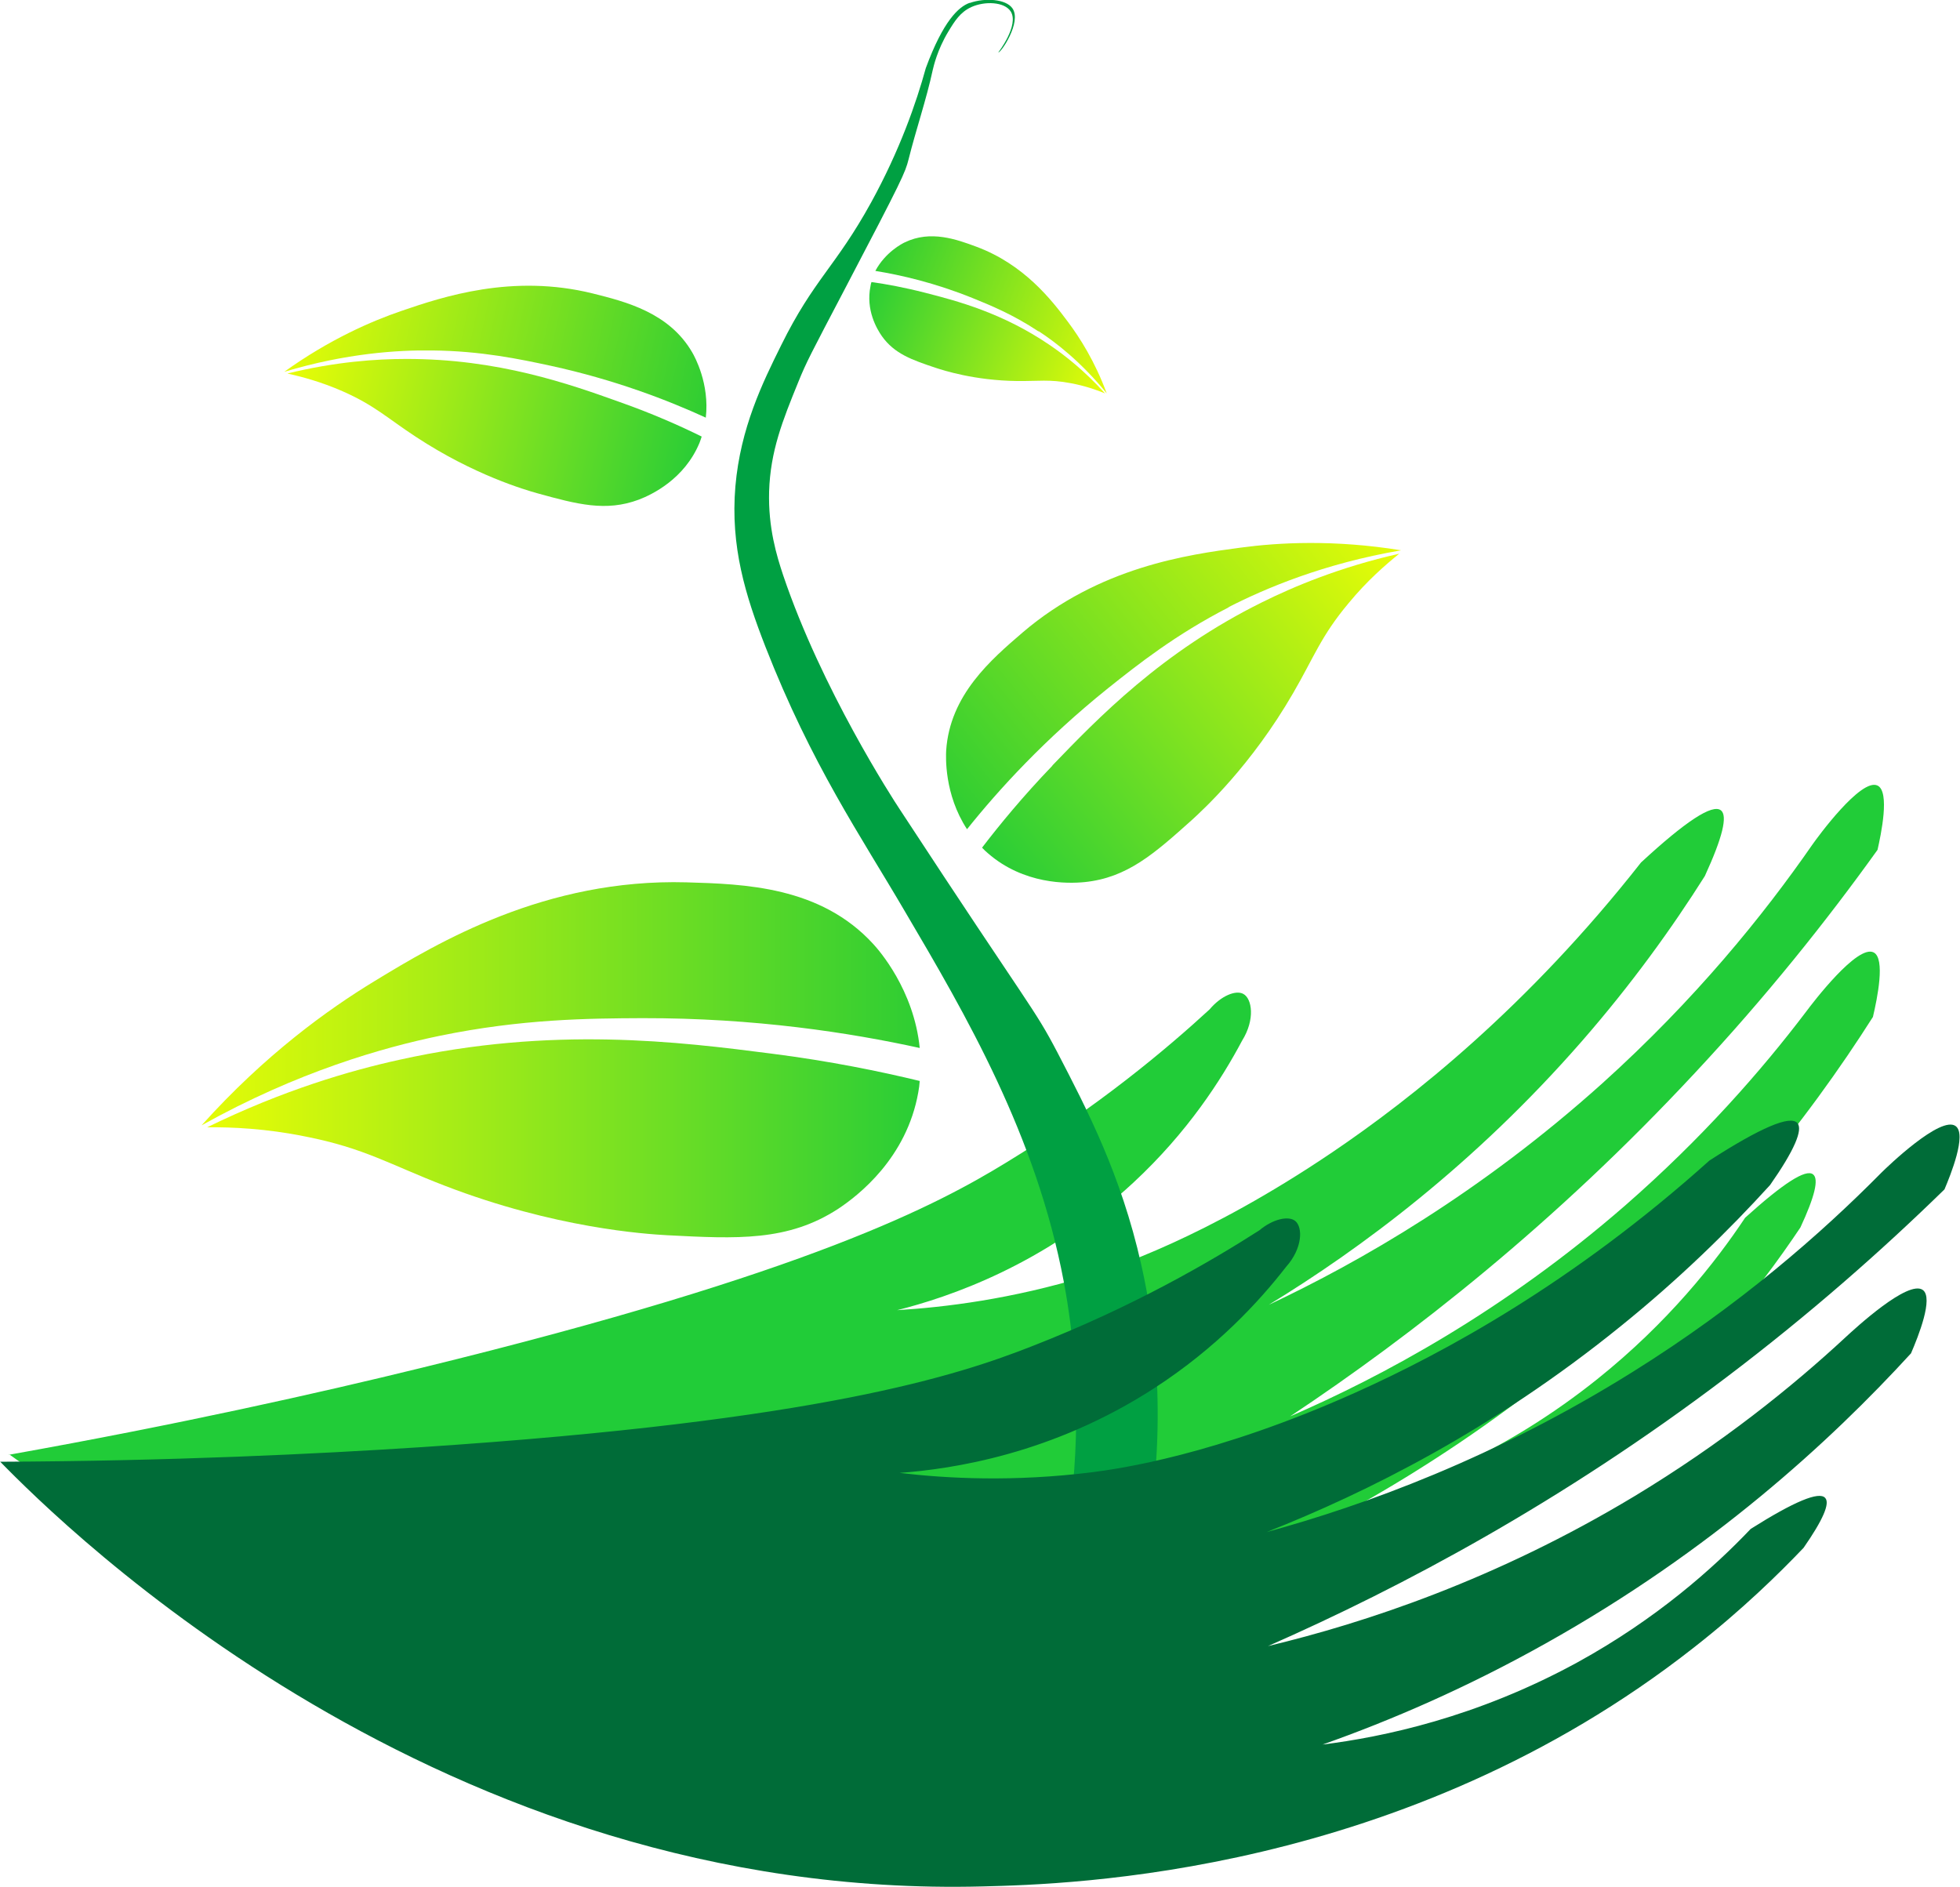
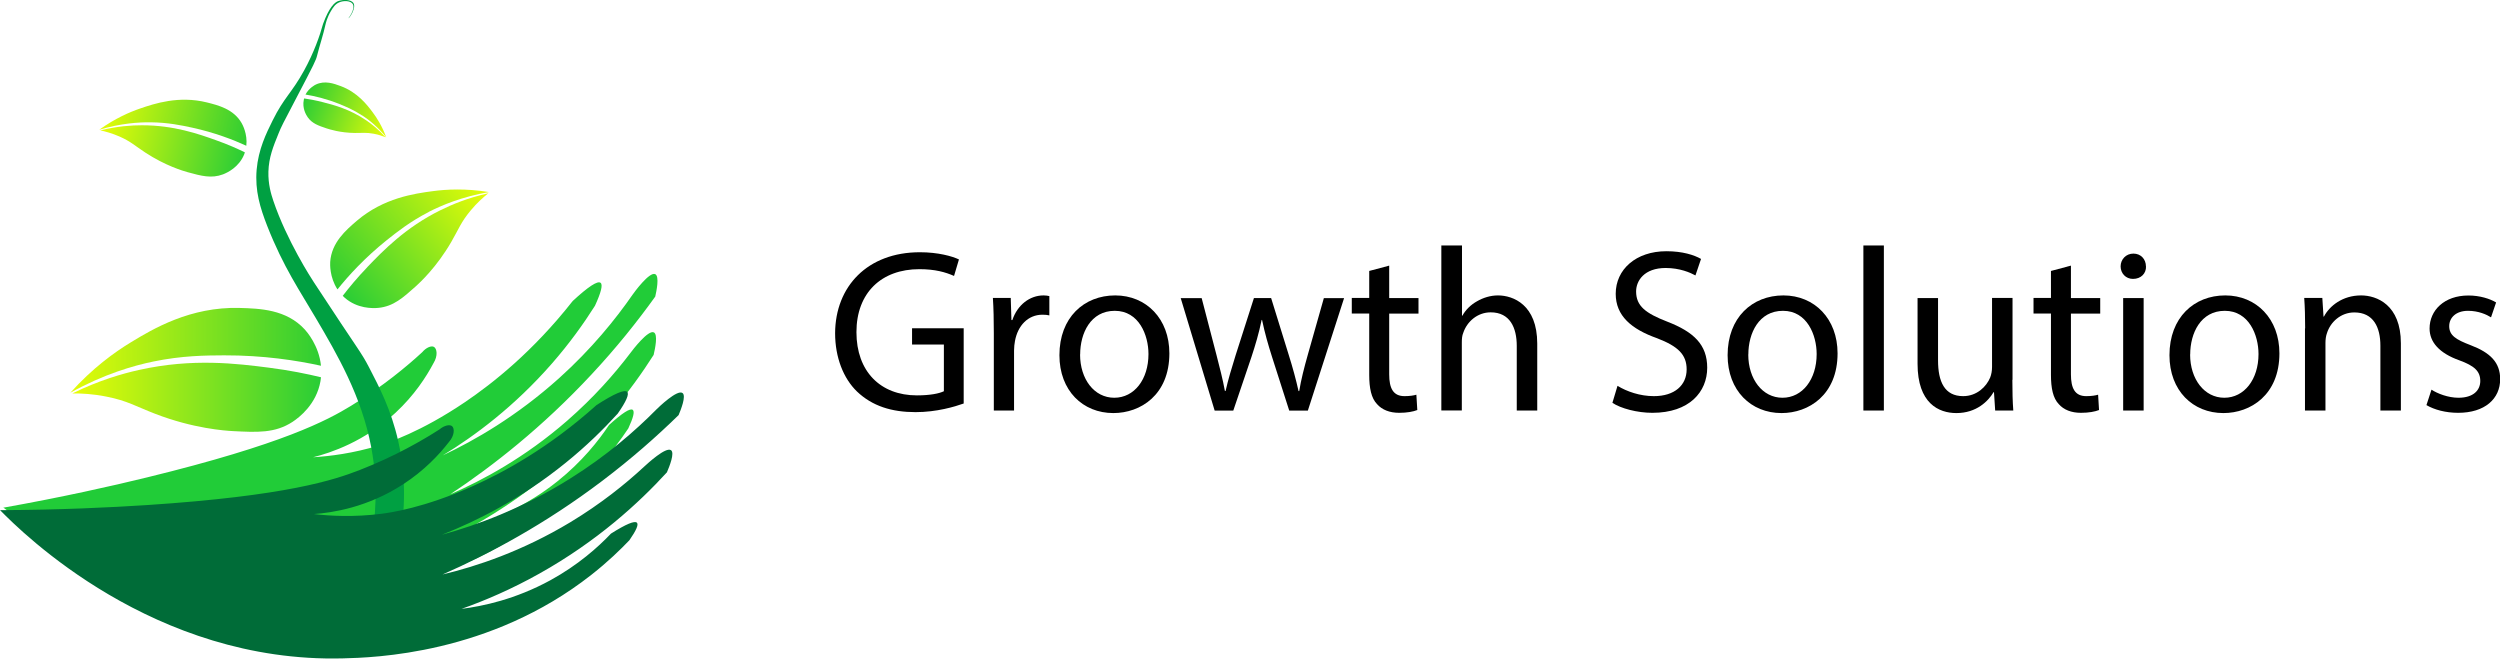
- <svg xmlns="http://www.w3.org/2000/svg" xmlns:xlink="http://www.w3.org/1999/xlink" id="Layer_2" data-name="Layer 2" viewBox="0 0 80.81 77.8">
+ <svg xmlns="http://www.w3.org/2000/svg" xmlns:xlink="http://www.w3.org/1999/xlink" id="Layer_2" data-name="Layer 2" viewBox="0 0 295.35 77.8">
  <defs>
    <style>
      .cls-1 {
        fill: url(#linear-gradient-2);
      }

      .cls-2 {
        fill: #00a042;
      }

      .cls-3 {
        fill: url(#linear-gradient-4);
      }

      .cls-4 {
        fill: url(#linear-gradient-3);
      }

      .cls-5 {
        fill: url(#linear-gradient-5);
      }

      .cls-6 {
        fill: url(#linear-gradient-8);
      }

      .cls-7 {
        fill: #21cc38;
      }

      .cls-8 {
        fill: url(#linear-gradient-7);
      }

      .cls-9 {
        fill: url(#linear-gradient-6);
      }

      .cls-10 {
        fill: #006c38;
      }

      .cls-11 {
        fill: url(#linear-gradient);
      }
    </style>
    <linearGradient id="linear-gradient" x1="8.31" y1="41.38" x2="37.92" y2="41.38" gradientUnits="userSpaceOnUse">
      <stop offset="0" stop-color="#e4fc07" />
      <stop offset="1" stop-color="#2ecd33" />
    </linearGradient>
    <linearGradient id="linear-gradient-2" x1="8.54" y1="46.93" x2="37.92" y2="46.93" gradientUnits="userSpaceOnUse">
      <stop offset="0" stop-color="#e9fd06" />
      <stop offset="1" stop-color="#29cd36" />
    </linearGradient>
-     <linearGradient id="linear-gradient-3" x1="12.76" y1="34.33" x2="30.14" y2="34.33" gradientTransform="translate(7.25 -23.82) rotate(12.36)" xlink:href="#linear-gradient" />
-     <linearGradient id="linear-gradient-4" x1="12.89" y1="37.59" x2="30.14" y2="37.59" gradientTransform="translate(7.25 -23.82) rotate(12.36)" xlink:href="#linear-gradient-2" />
-     <linearGradient id="linear-gradient-5" x1="228.36" y1="43.31" x2="239.09" y2="43.31" gradientTransform="translate(274.47 58.89) rotate(-158.26) scale(1 -1)" xlink:href="#linear-gradient" />
-     <linearGradient id="linear-gradient-6" x1="228.45" y1="45.32" x2="239.09" y2="45.32" gradientTransform="translate(274.47 58.89) rotate(-158.26) scale(1 -1)" xlink:href="#linear-gradient-2" />
-     <linearGradient id="linear-gradient-7" x1="188.77" y1="-38.37" x2="209.92" y2="-38.37" gradientTransform="translate(226.6 -68.63) rotate(141.15) scale(1 -1)" xlink:href="#linear-gradient" />
-     <linearGradient id="linear-gradient-8" x1="188.93" y1="-34.41" x2="209.92" y2="-34.41" gradientTransform="translate(226.6 -68.63) rotate(141.15) scale(1 -1)" xlink:href="#linear-gradient-2" />
+     <linearGradient id="linear-gradient-3" x1="7.04" y1="61.33" x2="24.42" y2="61.33" gradientTransform="translate(18.61 -48.96) rotate(12.36)" xlink:href="#linear-gradient" />
+     <linearGradient id="linear-gradient-4" x1="7.17" y1="64.59" x2="24.42" y2="64.59" gradientTransform="translate(18.61 -48.96) rotate(12.36)" xlink:href="#linear-gradient-2" />
+     <linearGradient id="linear-gradient-5" x1="478" y1="91.26" x2="488.72" y2="91.26" gradientTransform="translate(524.11 106.83) rotate(-158.26) scale(1 -1)" xlink:href="#linear-gradient" />
+     <linearGradient id="linear-gradient-6" x1="478.08" y1="93.27" x2="488.72" y2="93.27" gradientTransform="translate(524.11 106.83) rotate(-158.26) scale(1 -1)" xlink:href="#linear-gradient-2" />
+     <linearGradient id="linear-gradient-7" x1="380.33" y1="-105.93" x2="401.48" y2="-105.93" gradientTransform="translate(418.17 -136.19) rotate(141.15) scale(1 -1)" xlink:href="#linear-gradient" />
+     <linearGradient id="linear-gradient-8" x1="380.5" y1="-101.96" x2="401.48" y2="-101.96" gradientTransform="translate(418.17 -136.19) rotate(141.15) scale(1 -1)" xlink:href="#linear-gradient-2" />
  </defs>
  <g id="Layer_1-2" data-name="Layer 1">
    <g>
      <path class="cls-7" d="M.36,59.95c3.05,2.2,21.01,14.69,42.94,10.26,3.51-.71,17.02-3.44,27.19-14.78,1.68-1.87,2.91-3.58,3.74-4.82.59-1.27.77-2,.52-2.19-.3-.23-1.23.37-2.8,1.79-1.23,1.85-3.18,4.32-6.09,6.65-3.71,2.97-7.38,4.42-9.76,5.15,2.58-1.46,5.43-3.32,8.35-5.69,6.05-4.93,10.12-10.22,12.77-14.39.18-.77.52-2.41.03-2.66-.67-.34-2.5,2.06-2.79,2.45-1.85,2.44-4.29,5.22-7.45,7.98-5.03,4.38-10.04,7.06-13.82,8.7,5.05-3.36,10.91-7.95,16.68-14.15,2.95-3.16,5.44-6.28,7.54-9.21.14-.62.52-2.4,0-2.65-.68-.33-2.48,2.14-2.69,2.44-2.01,2.9-4.82,6.38-8.66,9.84-5.02,4.51-9.99,7.36-13.75,9.13,3.77-2.3,8.46-5.77,12.91-10.87,2.05-2.35,3.72-4.67,5.07-6.81.73-1.59.95-2.49.66-2.71-.35-.27-1.45.45-3.29,2.15-4.69,5.97-9.45,9.73-12.73,11.95-5.25,3.55-9.07,4.78-10.1,5.1-3.14.96-5.88,1.29-7.84,1.41,2.11-.53,6.07-1.85,9.74-5.26,2.24-2.08,3.63-4.25,4.48-5.85.55-.88.41-1.74.05-1.93-.31-.17-.92.08-1.39.64-1.75,1.61-4.58,4-8.41,6.33-2.79,1.7-8,4.52-24.09,8.45-4.2,1.03-9.99,2.33-16.99,3.58Z" />
      <path class="cls-2" d="M43.86,63.98c.45-2.47.88-6.45,0-11.13-1.14-6.05-4.04-11.01-6.55-15.27-1.83-3.13-3.84-6.03-5.75-10.91-.83-2.13-1.45-4.14-1.24-6.62.21-2.41,1.12-4.27,1.89-5.82,1.35-2.73,2.24-3.22,3.71-5.89,1.18-2.15,1.86-4.11,2.25-5.53.72-1.96,1.36-2.53,1.8-2.69,0,0,.02,0,.02,0,.63-.22,1.48-.16,1.75.22.4.57-.49,1.86-.58,1.82,0,0,.87-1.12.51-1.69-.26-.4-1.07-.43-1.62-.18-.46.21-.69.58-.95,1.01-.46.76-.61,1.45-.64,1.57-.27,1.25-.69,2.46-1,3.7-.14.55-.23.77-2.62,5.33-1.41,2.69-1.6,3.04-1.93,3.86-.64,1.57-1.15,2.84-1.2,4.51-.04,1.49.31,2.64.58,3.45,1.58,4.68,4.52,9.22,4.8,9.64,5.46,8.34,5.51,8.13,6.51,10.04,1.21,2.33,2.62,5.03,3.45,8.73.59,2.6,1.18,6.99,0,12.58-1.07-.24-2.13-.48-3.2-.73Z" />
      <g>
        <path class="cls-11" d="M18.12,42.71c-2.32.48-5.83,1.47-9.81,3.69,2.62-2.92,5.23-4.79,7.12-5.94,2.64-1.61,7.06-4.24,12.87-4.08,2.38.07,5.53.16,7.71,2.55.22.24,1.67,1.88,1.91,4.28-2.87-.63-6.79-1.24-11.44-1.23-2.2.01-4.97.03-8.36.73Z" />
        <path class="cls-1" d="M31.79,43.44c2.44.31,4.52.74,6.13,1.13-.01.15-.03.31-.06.47-.48,2.71-2.47,4.25-3.3,4.8-2.07,1.35-4.17,1.24-7.06,1.09-.89-.05-4.62-.29-9.16-2.04-2.24-.86-3.3-1.55-5.75-2.03-1.62-.33-3.03-.39-4.05-.38,3.15-1.54,5.91-2.34,7.91-2.78,6.32-1.41,11.6-.74,15.34-.26Z" />
      </g>
      <g>
        <path class="cls-4" d="M17.81,14.45c-1.39-.02-3.53.11-6.09.88,1.87-1.34,3.6-2.09,4.83-2.51,1.72-.59,4.58-1.54,7.89-.72,1.36.34,3.15.79,4.1,2.43.1.17.72,1.29.56,2.69-1.57-.72-3.74-1.56-6.4-2.14-1.26-.27-2.85-.61-4.88-.63Z" />
        <path class="cls-3" d="M25.56,16.58c1.36.48,2.5.99,3.37,1.42-.02.08-.06.17-.09.26-.62,1.49-1.95,2.13-2.5,2.34-1.36.51-2.55.19-4.18-.26-.5-.14-2.61-.75-5-2.32-1.18-.77-1.7-1.3-3.04-1.89-.89-.39-1.69-.6-2.27-.73,2-.49,3.68-.6,4.88-.6,3.8-.01,6.74,1.03,8.83,1.78Z" />
      </g>
      <g>
        <path class="cls-5" d="M42.83,13.66c.72.47,1.76,1.28,2.8,2.56-.49-1.33-1.12-2.31-1.6-2.95-.67-.9-1.81-2.37-3.78-3.1-.81-.3-1.88-.69-2.94-.18-.11.05-.81.41-1.22,1.18,1.05.17,2.45.49,4.01,1.12.74.3,1.67.68,2.71,1.37Z" />
        <path class="cls-9" d="M38.14,12.07c-.86-.22-1.62-.36-2.21-.44-.02.05-.03.11-.04.17-.2.98.26,1.76.47,2.06.52.73,1.24.98,2.23,1.31.31.1,1.59.52,3.35.54.87.01,1.32-.08,2.21.09.59.11,1.07.28,1.41.42-.85-.94-1.67-1.58-2.29-2-1.94-1.32-3.8-1.81-5.13-2.15Z" />
      </g>
      <g>
        <path class="cls-8" d="M50.66,25.03c1.51-.77,3.9-1.79,7.11-2.34-2.77-.45-5.06-.32-6.62-.11-2.19.29-5.83.8-8.99,3.5-1.29,1.11-3,2.57-3.15,4.87-.01.23-.09,1.79.86,3.24,1.31-1.64,3.22-3.73,5.81-5.81,1.23-.98,2.78-2.21,4.98-3.34Z" />
        <path class="cls-6" d="M43.39,31.57c-1.22,1.27-2.18,2.44-2.9,3.38.07.08.16.16.24.23,1.48,1.29,3.28,1.26,3.99,1.19,1.76-.18,2.88-1.18,4.42-2.56.47-.43,2.44-2.23,4.18-5.24.86-1.48,1.14-2.34,2.29-3.71.75-.91,1.51-1.57,2.08-2.03-2.44.55-4.34,1.35-5.65,2-4.15,2.05-6.78,4.79-8.65,6.73Z" />
      </g>
      <path class="cls-10" d="M0,60.26c2.63,2.69,18.15,18.1,40.52,17.52,3.58-.09,17.36-.45,29.33-9.86,1.98-1.55,3.49-3.03,4.51-4.1.8-1.15,1.1-1.84.89-2.06-.25-.28-1.28.15-3.07,1.28-1.53,1.61-3.88,3.71-7.14,5.5-4.17,2.28-8.03,3.08-10.51,3.39,2.8-.99,5.92-2.33,9.2-4.17,6.81-3.81,11.73-8.32,15.06-11.96.31-.72.93-2.28.49-2.61-.6-.45-2.81,1.6-3.17,1.93-2.24,2.08-5.13,4.4-8.72,6.57-5.71,3.44-11.1,5.22-15.11,6.18,5.55-2.44,12.12-5.95,18.87-11.06,3.45-2.61,6.44-5.25,9.02-7.77.25-.59.93-2.27.46-2.61-.61-.45-2.82,1.68-3.07,1.93-2.48,2.51-5.85,5.46-10.22,8.19-5.72,3.58-11.11,5.52-15.12,6.62,4.11-1.62,9.33-4.22,14.59-8.48,2.43-1.96,4.47-3.96,6.17-5.83,1-1.43,1.37-2.29,1.12-2.56-.3-.32-1.51.19-3.62,1.55-5.65,5.07-10.99,7.95-14.6,9.57-5.78,2.59-9.76,3.14-10.83,3.28-3.26.41-6.02.26-7.96.03,2.17-.16,6.3-.77,10.51-3.5,2.56-1.66,4.31-3.56,5.42-4.99.69-.77.7-1.64.38-1.9-.28-.22-.92-.08-1.48.39-2,1.28-5.2,3.15-9.38,4.78-3.04,1.19-8.66,3.07-25.19,4.16-4.31.28-10.24.57-17.35.6Z" />
    </g>
+     <g>
+       <path d="M113.85,47.67c-1.07.38-3.19,1.02-5.69,1.02-2.8,0-5.11-.71-6.92-2.44-1.59-1.54-2.58-4.01-2.58-6.89.03-5.52,3.82-9.56,10.02-9.56,2.14,0,3.82.47,4.61.85l-.58,1.95c-.99-.44-2.23-.8-4.09-.8-4.5,0-7.44,2.8-7.44,7.44s2.83,7.47,7.14,7.47c1.57,0,2.64-.22,3.19-.49v-5.52h-3.76v-1.92h6.1v8.9Z" />
+       <path d="M117.41,39.35c0-1.57-.03-2.91-.11-4.15h2.11l.08,2.61h.11c.6-1.79,2.06-2.91,3.68-2.91.27,0,.47.03.69.08v2.28c-.25-.06-.49-.08-.82-.08-1.7,0-2.91,1.29-3.24,3.1-.06.33-.11.71-.11,1.13v7.09h-2.39v-9.15Z" />
+       <path d="M138.15,41.74c0,4.92-3.41,7.06-6.62,7.06-3.6,0-6.37-2.64-6.37-6.84,0-4.45,2.91-7.06,6.59-7.06s6.4,2.77,6.4,6.84ZM127.6,41.88c0,2.91,1.67,5.11,4.04,5.11s4.04-2.17,4.04-5.16c0-2.25-1.13-5.11-3.98-5.11s-4.09,2.64-4.09,5.16Z" />
+       <path d="M141.96,35.2l1.76,6.76c.38,1.48.74,2.86.99,4.23h.08c.3-1.35.74-2.77,1.18-4.2l2.17-6.78h2.03l2.06,6.65c.5,1.59.88,2.99,1.18,4.34h.08c.22-1.35.58-2.75,1.02-4.31l1.89-6.67h2.39l-4.28,13.29h-2.2l-2.03-6.34c-.47-1.48-.85-2.8-1.18-4.37h-.05c-.33,1.59-.74,2.97-1.21,4.39l-2.14,6.32h-2.2l-4.01-13.29h2.47Z" />
+       <path d="M164.12,31.39v3.82h3.46v1.84h-3.46v7.17c0,1.65.47,2.58,1.81,2.58.63,0,1.1-.08,1.4-.17l.11,1.81c-.47.19-1.21.33-2.14.33-1.13,0-2.03-.36-2.61-1.02-.69-.71-.93-1.9-.93-3.46v-7.25h-2.06v-1.84h2.06v-3.19l2.36-.63Z" />
+       <path d="M170.3,29h2.42v8.29h.05c.38-.69.99-1.29,1.73-1.7.71-.41,1.57-.69,2.47-.69,1.79,0,4.64,1.1,4.64,5.69v7.91h-2.42v-7.64c0-2.14-.8-3.96-3.08-3.96-1.57,0-2.8,1.1-3.24,2.42-.14.33-.17.69-.17,1.15v8.02h-2.42v-19.5Z" />
+       <path d="M191.11,45.59c1.07.66,2.64,1.21,4.28,1.21,2.45,0,3.87-1.29,3.87-3.16,0-1.73-.99-2.72-3.49-3.68-3.02-1.07-4.89-2.64-4.89-5.25,0-2.88,2.39-5.03,5.99-5.03,1.9,0,3.27.44,4.09.91l-.66,1.95c-.6-.33-1.84-.88-3.52-.88-2.53,0-3.49,1.51-3.49,2.77,0,1.73,1.13,2.58,3.68,3.57,3.13,1.21,4.72,2.72,4.72,5.44,0,2.86-2.11,5.33-6.48,5.33-1.79,0-3.74-.52-4.72-1.18l.6-2Z" />
+       <path d="M217.09,41.74c0,4.92-3.41,7.06-6.62,7.06-3.6,0-6.37-2.64-6.37-6.84,0-4.45,2.91-7.06,6.59-7.06s6.4,2.77,6.4,6.84ZM206.54,41.88c0,2.91,1.68,5.11,4.04,5.11s4.04-2.17,4.04-5.16c0-2.25-1.13-5.11-3.98-5.11s-4.09,2.64-4.09,5.16Z" />
+       <path d="M220.14,29h2.42v19.5h-2.42v-19.5Z" />
+       <path d="M237.74,44.87c0,1.37.03,2.58.11,3.63h-2.14l-.14-2.17h-.05c-.63,1.07-2.03,2.47-4.39,2.47-2.09,0-4.59-1.15-4.59-5.82v-7.77h2.42v7.36c0,2.53.77,4.23,2.97,4.23,1.62,0,2.75-1.13,3.19-2.2.14-.36.22-.8.22-1.24v-8.16h2.42v9.67Z" />
+       <path d="M244.66,31.39v3.82h3.46v1.84h-3.46v7.17c0,1.65.47,2.58,1.81,2.58.63,0,1.1-.08,1.4-.17l.11,1.81c-.47.19-1.21.33-2.14.33-1.13,0-2.03-.36-2.61-1.02-.69-.71-.93-1.9-.93-3.46v-7.25h-2.06v-1.84h2.06v-3.19l2.36-.63Z" />
+       <path d="M253.53,31.47c.03.82-.58,1.48-1.54,1.48-.85,0-1.46-.66-1.46-1.48s.63-1.51,1.51-1.51,1.48.66,1.48,1.51ZM250.83,48.5v-13.29h2.42v13.29h-2.42Z" />
+       <path d="M269.29,41.74c0,4.92-3.41,7.06-6.62,7.06-3.6,0-6.37-2.64-6.37-6.84,0-4.45,2.91-7.06,6.59-7.06s6.4,2.77,6.4,6.84ZM258.74,41.88c0,2.91,1.68,5.11,4.04,5.11s4.04-2.17,4.04-5.16c0-2.25-1.13-5.11-3.98-5.11s-4.09,2.64-4.09,5.16Z" />
+       <path d="M272.33,38.8c0-1.37-.03-2.5-.11-3.6h2.14l.14,2.2h.05c.66-1.26,2.2-2.5,4.39-2.5,1.84,0,4.7,1.1,4.7,5.66v7.94h-2.42v-7.66c0-2.14-.8-3.93-3.08-3.93-1.59,0-2.83,1.13-3.24,2.47-.11.3-.17.71-.17,1.13v7.99h-2.42v-9.7Z" />
+       <path d="M287.25,46.03c.71.47,1.98.96,3.19.96,1.76,0,2.58-.88,2.58-1.98,0-1.15-.69-1.79-2.47-2.44-2.39-.85-3.52-2.17-3.52-3.76,0-2.14,1.73-3.9,4.59-3.9,1.35,0,2.53.38,3.27.82l-.6,1.76c-.52-.33-1.48-.77-2.72-.77-1.43,0-2.22.82-2.22,1.81,0,1.1.8,1.59,2.53,2.25,2.31.88,3.49,2.03,3.49,4.01,0,2.33-1.81,3.98-4.97,3.98-1.46,0-2.8-.36-3.74-.91l.6-1.84Z" />
+     </g>
  </g>
</svg>
